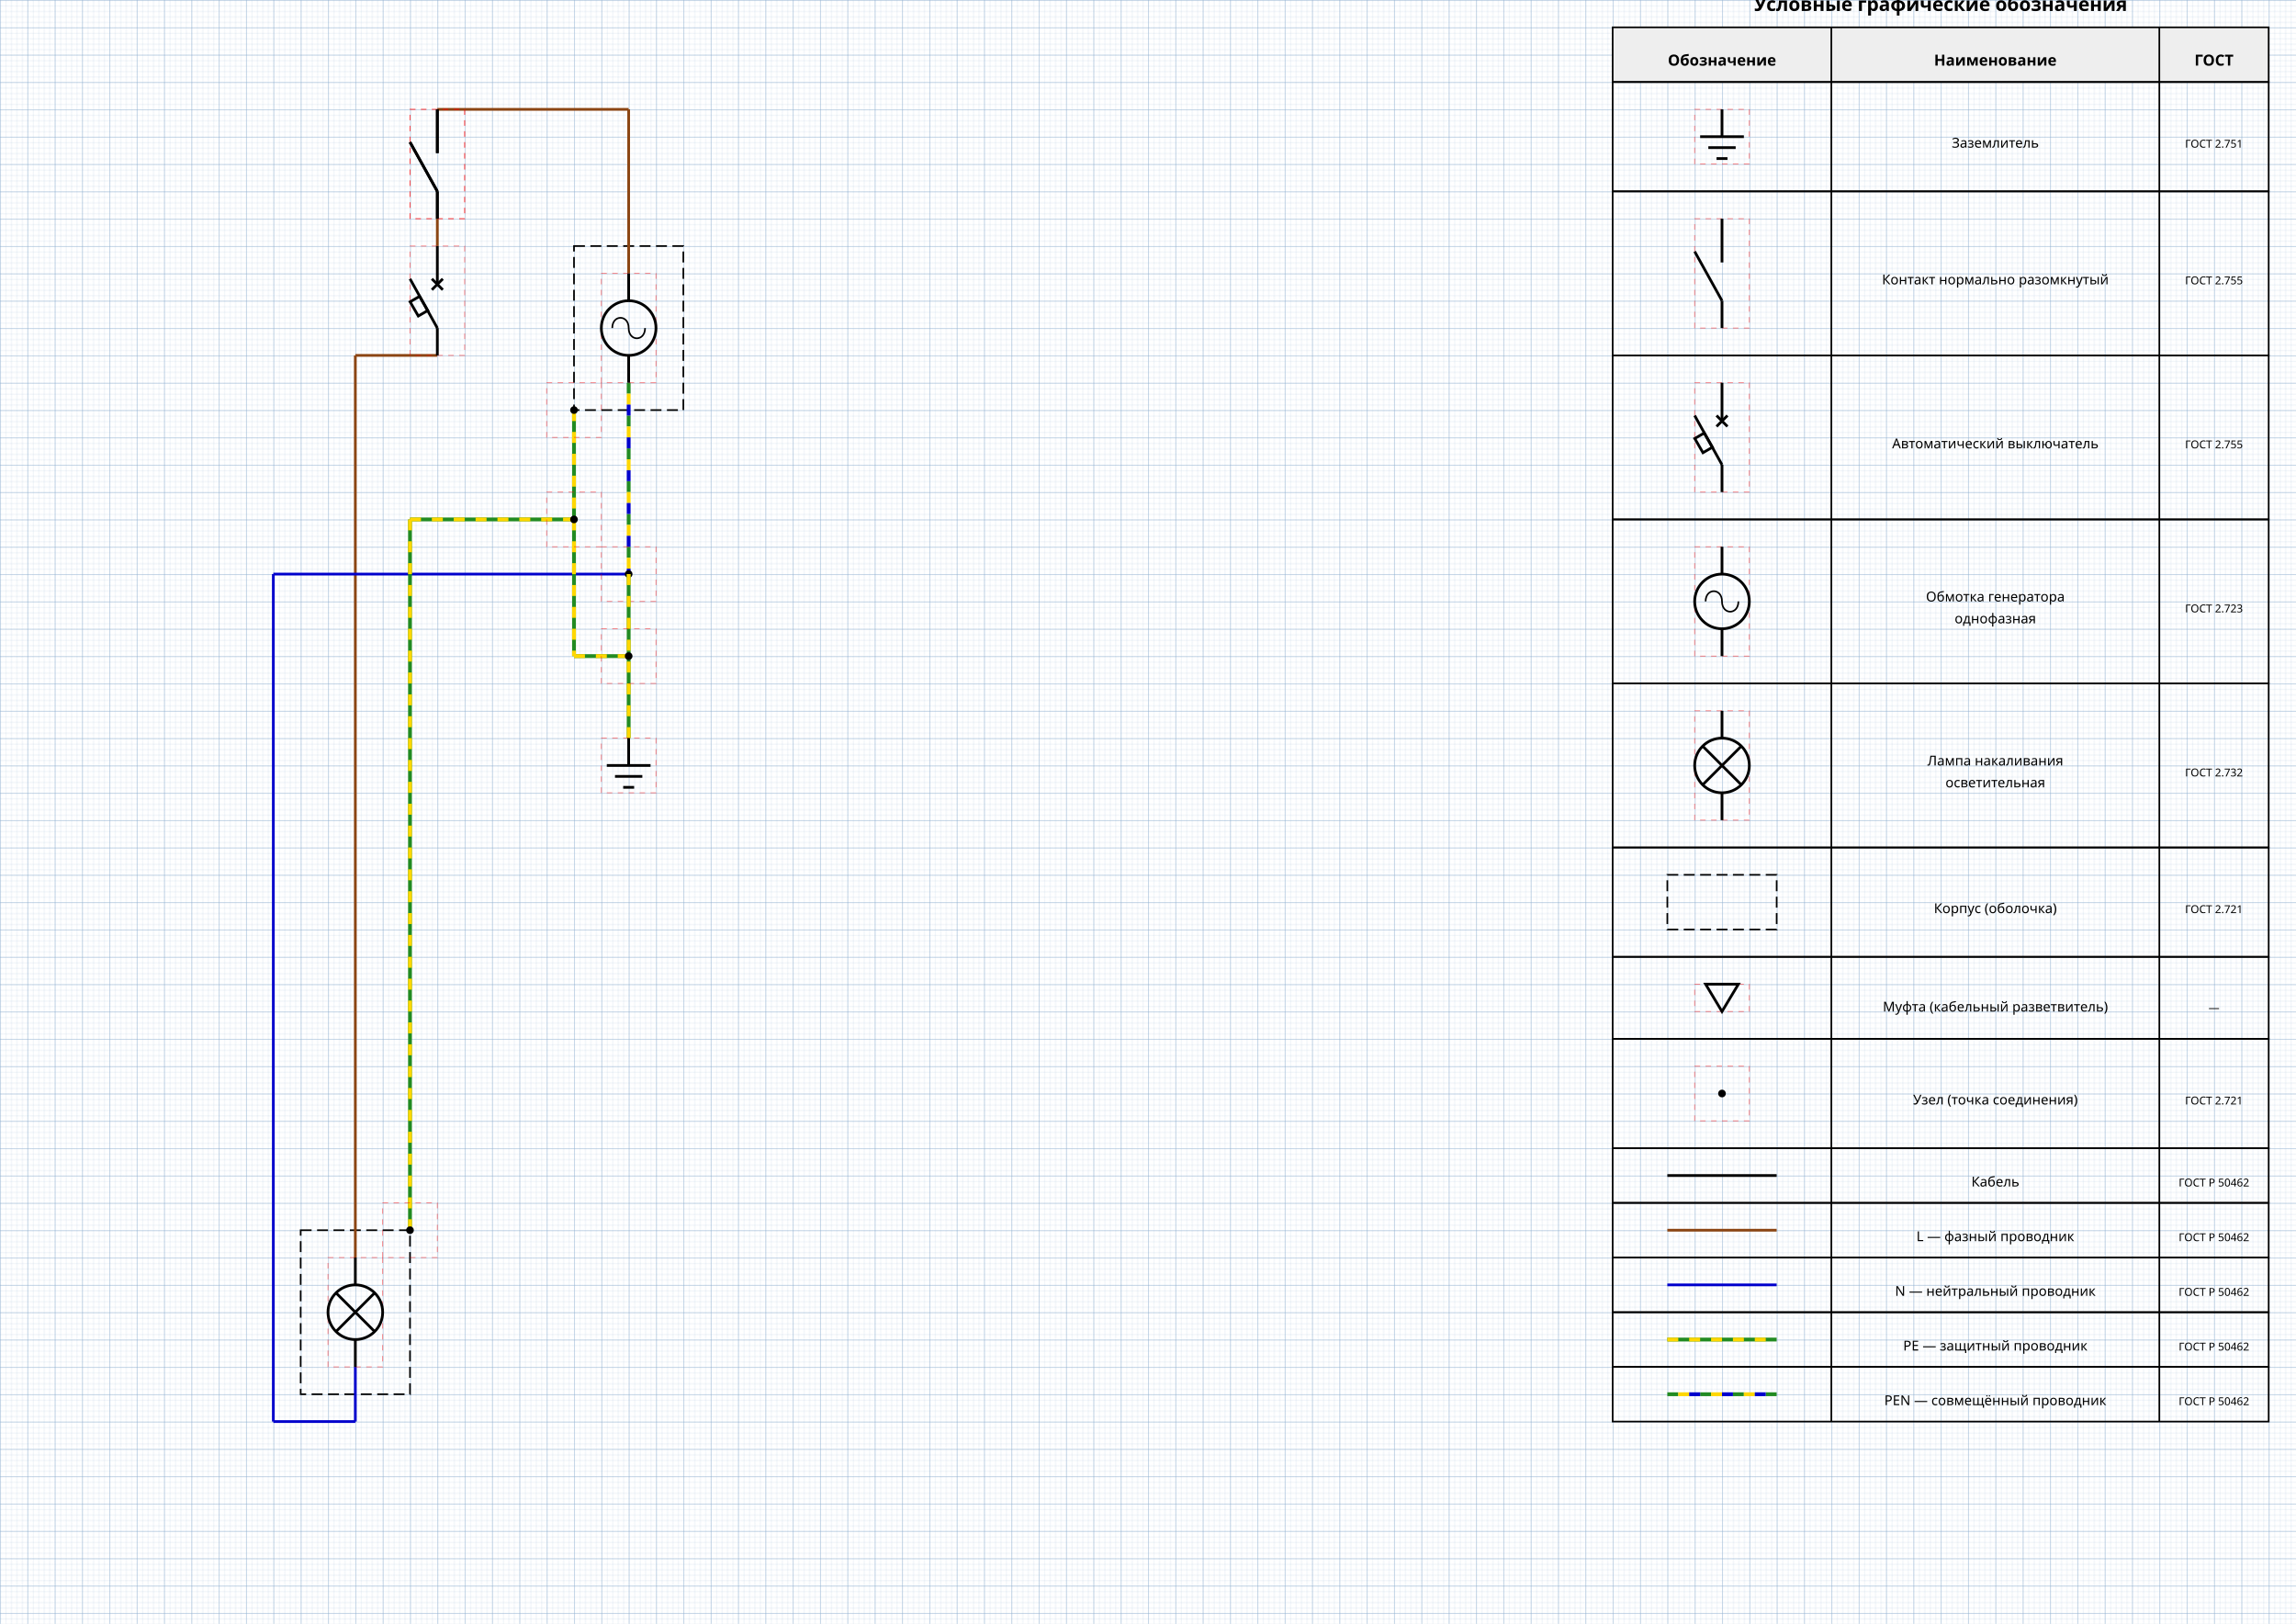
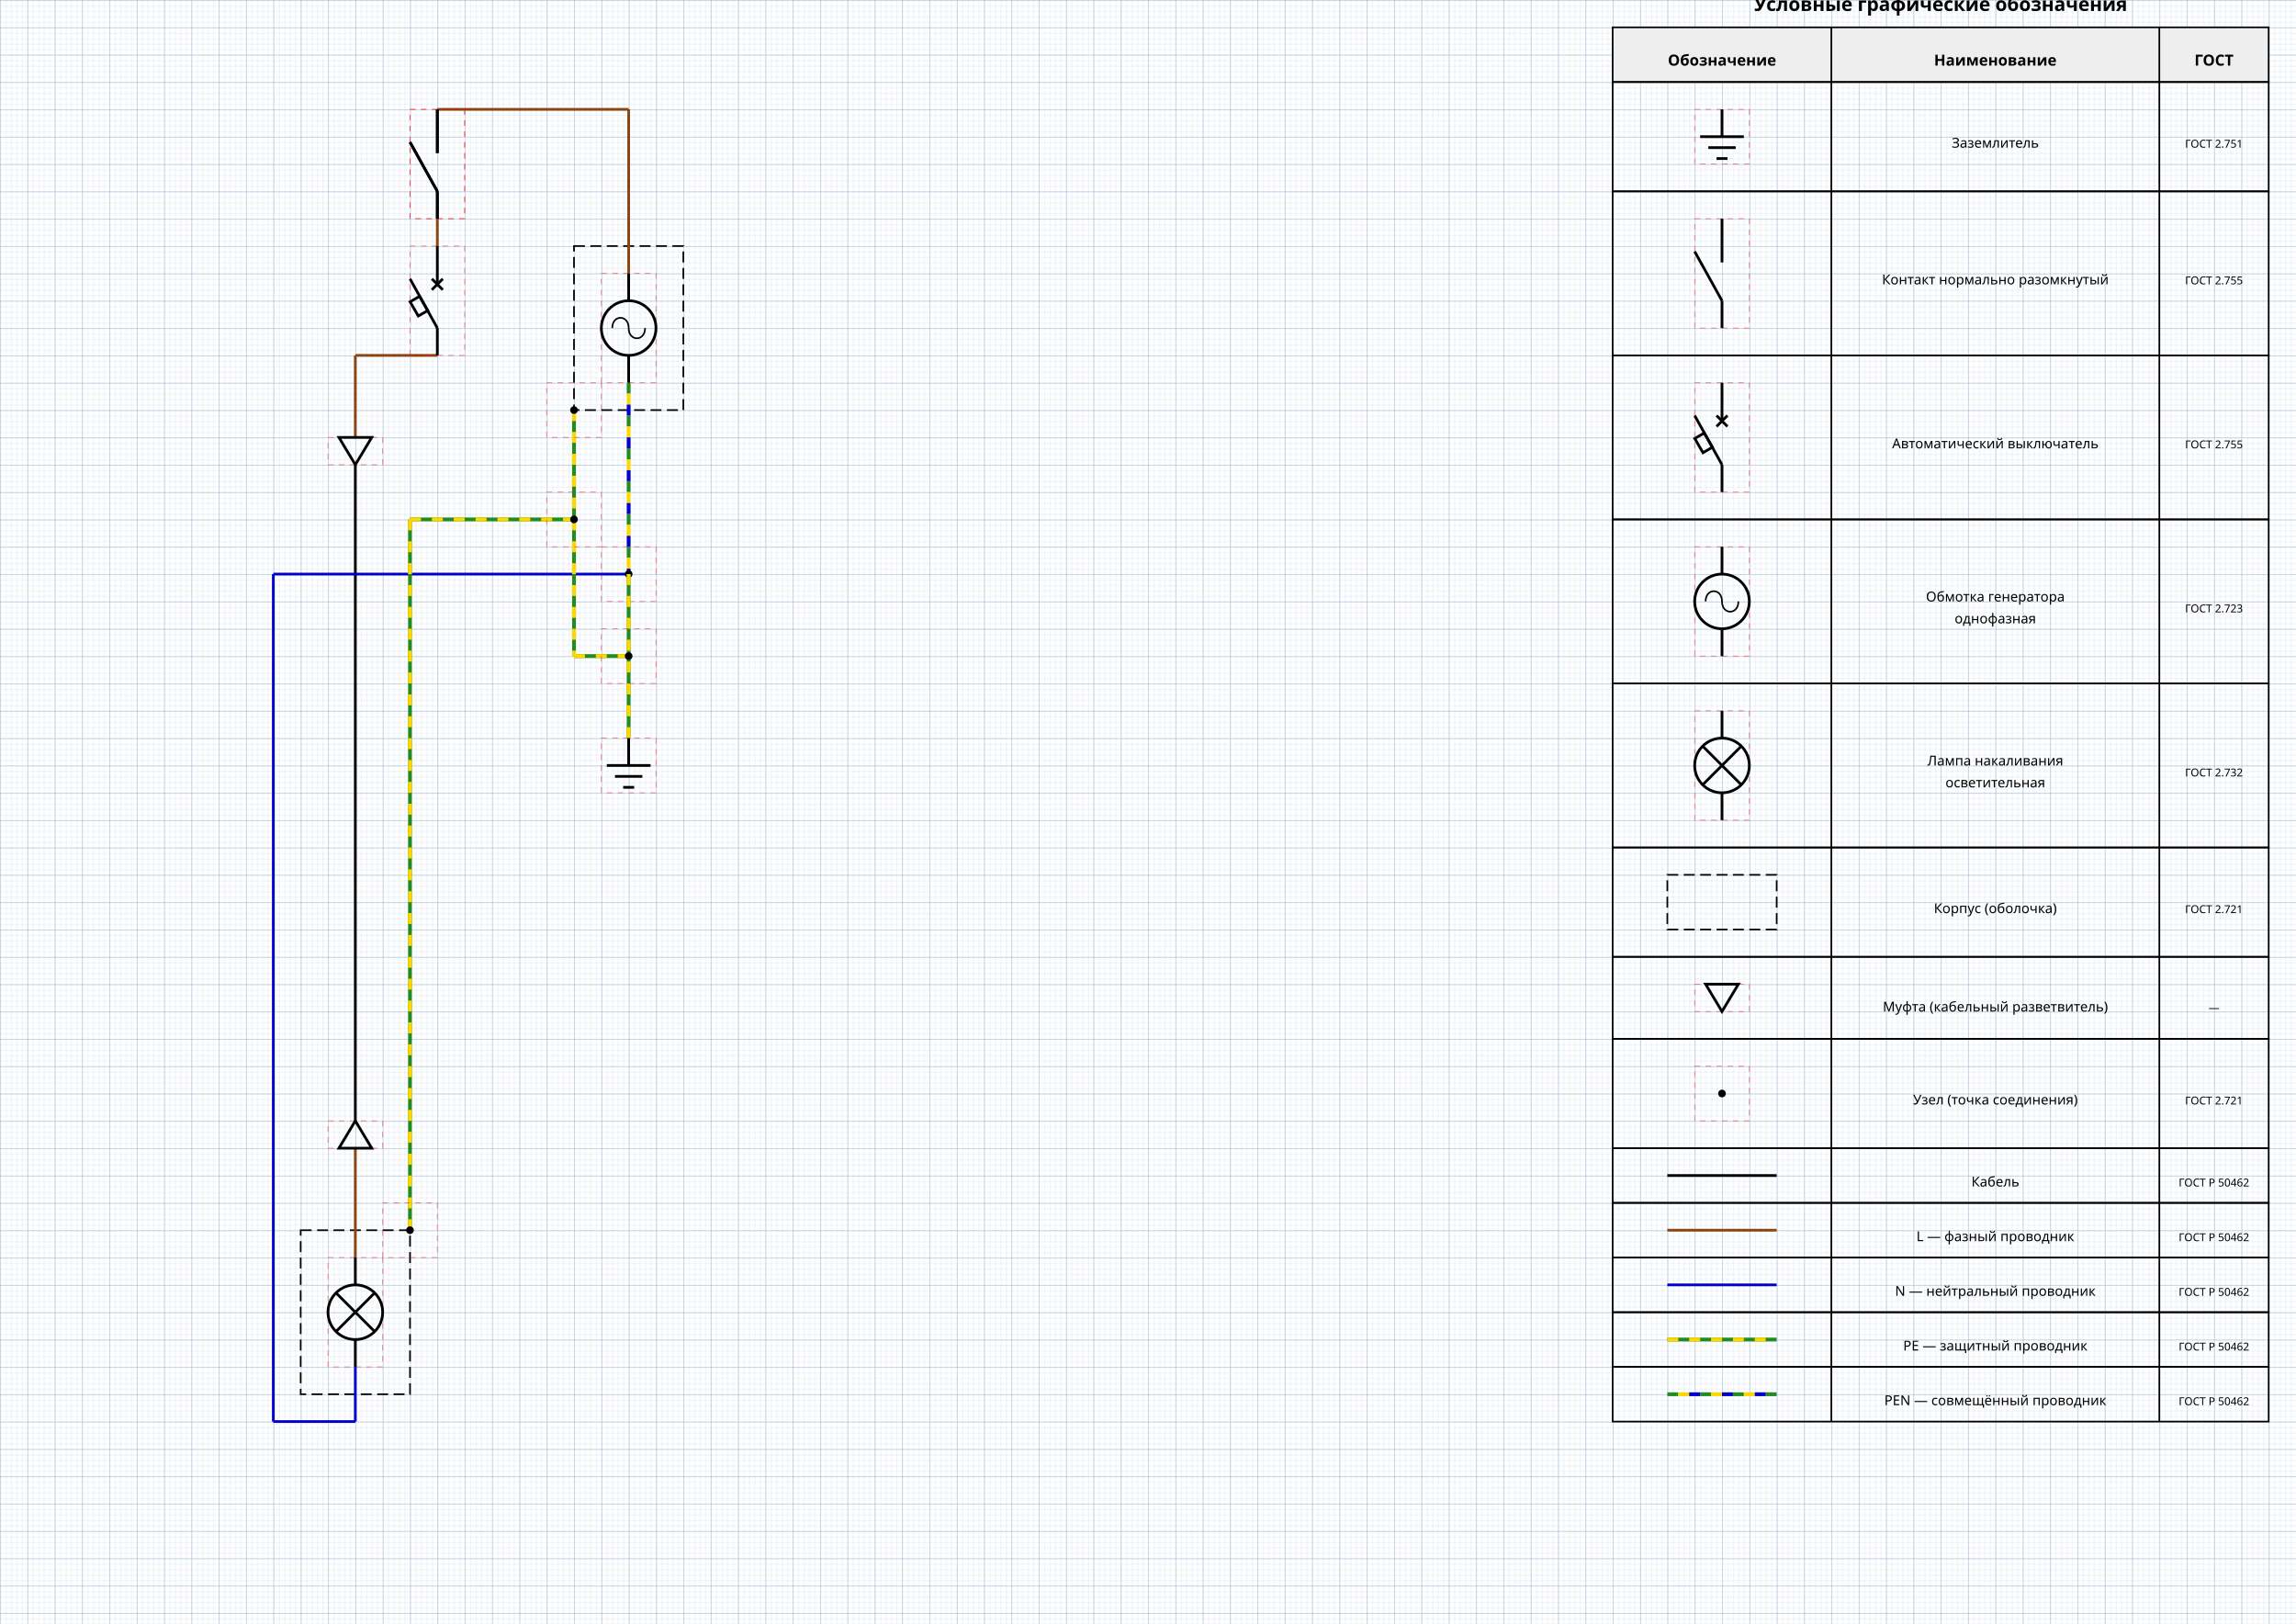
<svg xmlns="http://www.w3.org/2000/svg" width="420mm" height="297mm" viewBox="0 0 420 297">
  <rect width="420" height="297" fill="white" />
  <defs>
    <pattern id="mm1" width="1" height="1" patternUnits="userSpaceOnUse">
      <line x1="0" y1="0" x2="0" y2="1" stroke="#c8d8e8" stroke-width="0.1" />
      <line x1="0" y1="0" x2="1" y2="0" stroke="#c8d8e8" stroke-width="0.1" />
    </pattern>
    <pattern id="mm5" width="5" height="5" patternUnits="userSpaceOnUse">
      <rect width="5" height="5" fill="url(#mm1)" />
      <line x1="0" y1="0" x2="0" y2="5" stroke="#90b0d0" stroke-width="0.15" />
      <line x1="0" y1="0" x2="5" y2="0" stroke="#90b0d0" stroke-width="0.15" />
    </pattern>
    <symbol id="ugo-node" overflow="visible">
      <rect x="-5" y="-5" width="10" height="10" fill="none" stroke="red" stroke-width="0.15" stroke-dasharray="1,1" opacity="0.5" />
      <circle cx="0" cy="0" r="0.7" fill="black" stroke="none" />
    </symbol>
    <symbol id="ugo-ground" overflow="visible">
      <rect x="-5" y="0" width="10" height="10" fill="none" stroke="red" stroke-width="0.15" stroke-dasharray="1,1" opacity="0.5" />
      <g stroke="black" stroke-width="0.5">
        <line x1="0" y1="0" x2="0" y2="5" />
        <line x1="-4" y1="5" x2="4" y2="5" />
        <line x1="-2.5" y1="7" x2="2.5" y2="7" />
        <line x1="-1" y1="9" x2="1" y2="9" />
      </g>
    </symbol>
    <symbol id="ugo-contact" overflow="visible">
      <rect x="-5" y="0" width="10" height="20" fill="none" stroke="red" stroke-width="0.15" stroke-dasharray="1,1" opacity="0.5" />
      <g stroke="black" stroke-width="0.5" fill="none">
        <line x1="0" y1="0" x2="0" y2="8" />
        <line x1="0" y1="15" x2="-5" y2="6" />
        <line x1="0" y1="15" x2="0" y2="20" />
      </g>
    </symbol>
    <symbol id="ugo-breaker" overflow="visible">
      <rect x="-5" y="0" width="10" height="20" fill="none" stroke="red" stroke-width="0.15" stroke-dasharray="1,1" opacity="0.5" />
      <g stroke="black" stroke-width="0.5" fill="none">
        <line x1="0" y1="0" x2="0" y2="7" />
        <line x1="-1" y1="6" x2="1" y2="8" />
        <line x1="-1" y1="8" x2="1" y2="6" />
        <line x1="0" y1="15" x2="-5" y2="6" />
        <rect x="-2" y="-1.5" width="2" height="3" fill="none" stroke="black" stroke-width="0.5" transform="translate(-2.5, 10.5) rotate(-30)" />
        <line x1="0" y1="15" x2="0" y2="20" />
      </g>
    </symbol>
    <symbol id="ugo-generator" overflow="visible">
      <rect x="-5" y="0" width="10" height="20" fill="none" stroke="red" stroke-width="0.15" stroke-dasharray="1,1" opacity="0.5" />
      <g stroke="black" stroke-width="0.5" fill="none">
        <line x1="0" y1="0" x2="0" y2="5" />
        <circle cx="0" cy="10" r="5" />
        <path d="M-3,10 C-3,7.5 0,7.5 0,10 S3,12.5 3,10" stroke-width="0.3" />
        <line x1="0" y1="15" x2="0" y2="20" />
      </g>
    </symbol>
    <symbol id="ugo-lamp" overflow="visible">
      <rect x="-5" y="0" width="10" height="20" fill="none" stroke="red" stroke-width="0.15" stroke-dasharray="1,1" opacity="0.5" />
      <g stroke="black" stroke-width="0.5" fill="none">
        <line x1="0" y1="0" x2="0" y2="5" />
        <circle cx="0" cy="10" r="5" />
        <line x1="-3.5" y1="6.5" x2="3.5" y2="13.5" />
        <line x1="3.5" y1="6.5" x2="-3.5" y2="13.5" />
        <line x1="0" y1="15" x2="0" y2="20" />
      </g>
    </symbol>
    <symbol id="ugo-mufta" overflow="visible">
      <rect x="-5" y="0" width="10" height="5" fill="none" stroke="red" stroke-width="0.15" stroke-dasharray="1,1" opacity="0.5" />
      <polygon points="-3,0 3,0 0,5" stroke="black" stroke-width="0.5" fill="none" />
    </symbol>
  </defs>
  <rect width="420" height="297" fill="url(#mm5)" />
  <rect x="55" y="225" width="20" height="30" fill="none" stroke="black" stroke-width="0.3" stroke-dasharray="2,1" />
  <rect x="105" y="45" width="20" height="30" fill="none" stroke="black" stroke-width="0.3" stroke-dasharray="2,1" />
  <g stroke="#8B4513" stroke-width="0.5">
    <line x1="80" y1="65" x2="65" y2="65" />
-     <line x1="65" y1="65" x2="65" y2="230" />
+     <line x1="65" y1="65" x2="65" y2="80" />
+     <line x1="65" y1="210" x2="65" y2="230" />
    <line x1="80" y1="40" x2="80" y2="45" />
    <line x1="80" y1="20" x2="115" y2="20" />
    <line x1="115" y1="20" x2="115" y2="50" />
  </g>
  <use href="#ugo-contact" x="80" y="20" />
  <use href="#ugo-breaker" x="80" y="45" />
+   <use href="#ugo-mufta" x="65" y="80" />
+   <line x1="65" y1="85" x2="65" y2="205" stroke="black" stroke-width="0.5" />
+   <g transform="translate(65, 210) scale(1, -1)">
+     <use href="#ugo-mufta" />
+   </g>
  <g stroke="#0000CC" stroke-width="0.5">
    <line x1="50" y1="105" x2="115" y2="105" />
    <line x1="65" y1="250" x2="65" y2="260" />
    <line x1="65" y1="260" x2="50" y2="260" />
    <line x1="50" y1="260" x2="50" y2="105" />
  </g>
  <g stroke-width="0.7">
    <line x1="115" y1="70" x2="115" y2="105" stroke="#228B22" stroke-dasharray="2,4" stroke-dashoffset="0" />
    <line x1="115" y1="70" x2="115" y2="105" stroke="#FFD700" stroke-dasharray="2,4" stroke-dashoffset="4" />
    <line x1="115" y1="70" x2="115" y2="105" stroke="#0000CC" stroke-dasharray="2,4" stroke-dashoffset="2" />
  </g>
  <use href="#ugo-node" x="115" y="105" />
  <g stroke-width="0.7">
    <line x1="115" y1="105" x2="115" y2="135" stroke="#228B22" />
    <line x1="115" y1="105" x2="115" y2="135" stroke="#FFD700" stroke-dasharray="2,2" />
  </g>
  <g stroke-width="0.7">
    <line x1="75" y1="225" x2="75" y2="95" stroke="#228B22" />
    <line x1="75" y1="95" x2="105" y2="95" stroke="#228B22" />
    <line x1="105" y1="75" x2="105" y2="120" stroke="#228B22" />
    <line x1="105" y1="120" x2="115" y2="120" stroke="#228B22" />
    <line x1="75" y1="225" x2="75" y2="95" stroke="#FFD700" stroke-dasharray="2,2" />
    <line x1="75" y1="95" x2="105" y2="95" stroke="#FFD700" stroke-dasharray="2,2" />
    <line x1="105" y1="75" x2="105" y2="120" stroke="#FFD700" stroke-dasharray="2,2" />
    <line x1="105" y1="120" x2="115" y2="120" stroke="#FFD700" stroke-dasharray="2,2" />
  </g>
  <use href="#ugo-node" x="75" y="225" />
  <use href="#ugo-node" x="105" y="95" />
  <use href="#ugo-node" x="105" y="75" />
  <use href="#ugo-node" x="115" y="120" />
  <use href="#ugo-generator" x="115" y="50" />
  <use href="#ugo-lamp" x="65" y="230" />
  <use href="#ugo-contact" x="80" y="20" />
  <use href="#ugo-ground" x="115" y="135" />
  <g transform="translate(295, 5)" stroke="black" stroke-width="0.3" font-family="sans-serif">
    <text x="60" y="-3" font-size="3.5" font-weight="bold" text-anchor="middle" stroke="none" fill="black">Условные графические обозначения</text>
    <rect x="0" y="0" width="120" height="10" fill="#eee" stroke="black" />
    <text x="20" y="7" font-size="2.8" text-anchor="middle" stroke="none" fill="black" font-weight="bold">Обозначение</text>
    <text x="70" y="7" font-size="2.8" text-anchor="middle" stroke="none" fill="black" font-weight="bold">Наименование</text>
    <text x="110" y="7" font-size="2.8" text-anchor="middle" stroke="none" fill="black" font-weight="bold">ГОСТ</text>
    <line x1="40" y1="0" x2="40" y2="10" />
    <line x1="100" y1="0" x2="100" y2="10" />
    <rect x="0" y="10" width="120" height="20" fill="none" stroke="black" />
    <line x1="40" y1="10" x2="40" y2="30" />
    <line x1="100" y1="10" x2="100" y2="30" />
    <use href="#ugo-ground" x="20" y="15" />
    <text x="70" y="22" font-size="2.5" text-anchor="middle" stroke="none" fill="black">Заземлитель</text>
    <text x="110" y="22" font-size="2" text-anchor="middle" stroke="none" fill="black">ГОСТ 2.751</text>
    <rect x="0" y="30" width="120" height="30" fill="none" stroke="black" />
    <line x1="40" y1="30" x2="40" y2="60" />
    <line x1="100" y1="30" x2="100" y2="60" />
    <use href="#ugo-contact" x="20" y="35" />
    <text x="70" y="47" font-size="2.5" text-anchor="middle" stroke="none" fill="black">Контакт нормально разомкнутый</text>
    <text x="110" y="47" font-size="2" text-anchor="middle" stroke="none" fill="black">ГОСТ 2.755</text>
    <rect x="0" y="60" width="120" height="30" fill="none" stroke="black" />
    <line x1="40" y1="60" x2="40" y2="90" />
    <line x1="100" y1="60" x2="100" y2="90" />
    <use href="#ugo-breaker" x="20" y="65" />
    <text x="70" y="77" font-size="2.5" text-anchor="middle" stroke="none" fill="black">Автоматический выключатель</text>
    <text x="110" y="77" font-size="2" text-anchor="middle" stroke="none" fill="black">ГОСТ 2.755</text>
    <rect x="0" y="90" width="120" height="30" fill="none" stroke="black" />
    <line x1="40" y1="90" x2="40" y2="120" />
    <line x1="100" y1="90" x2="100" y2="120" />
    <use href="#ugo-generator" x="20" y="95" />
    <text x="70" y="105" font-size="2.5" text-anchor="middle" stroke="none" fill="black">Обмотка генератора</text>
    <text x="70" y="109" font-size="2.5" text-anchor="middle" stroke="none" fill="black">однофазная</text>
    <text x="110" y="107" font-size="2" text-anchor="middle" stroke="none" fill="black">ГОСТ 2.723</text>
    <rect x="0" y="120" width="120" height="30" fill="none" stroke="black" />
    <line x1="40" y1="120" x2="40" y2="150" />
    <line x1="100" y1="120" x2="100" y2="150" />
    <use href="#ugo-lamp" x="20" y="125" />
    <text x="70" y="135" font-size="2.5" text-anchor="middle" stroke="none" fill="black">Лампа накаливания</text>
    <text x="70" y="139" font-size="2.5" text-anchor="middle" stroke="none" fill="black">осветительная</text>
    <text x="110" y="137" font-size="2" text-anchor="middle" stroke="none" fill="black">ГОСТ 2.732</text>
    <rect x="0" y="150" width="120" height="20" fill="none" stroke="black" />
    <line x1="40" y1="150" x2="40" y2="170" />
    <line x1="100" y1="150" x2="100" y2="170" />
    <rect x="10" y="155" width="20" height="10" fill="none" stroke="black" stroke-dasharray="2,1" />
    <text x="70" y="162" font-size="2.5" text-anchor="middle" stroke="none" fill="black">Корпус (оболочка)</text>
    <text x="110" y="162" font-size="2" text-anchor="middle" stroke="none" fill="black">ГОСТ 2.721</text>
    <rect x="0" y="170" width="120" height="15" fill="none" stroke="black" />
    <line x1="40" y1="170" x2="40" y2="185" />
    <line x1="100" y1="170" x2="100" y2="185" />
    <use href="#ugo-mufta" x="20" y="175" />
    <text x="70" y="180" font-size="2.5" text-anchor="middle" stroke="none" fill="black">Муфта (кабельный разветвитель)</text>
    <text x="110" y="180" font-size="2" text-anchor="middle" stroke="none" fill="black">—</text>
    <rect x="0" y="185" width="120" height="20" fill="none" stroke="black" />
    <line x1="40" y1="185" x2="40" y2="205" />
    <line x1="100" y1="185" x2="100" y2="205" />
    <use href="#ugo-node" x="20" y="195" />
    <text x="70" y="197" font-size="2.5" text-anchor="middle" stroke="none" fill="black">Узел (точка соединения)</text>
    <text x="110" y="197" font-size="2" text-anchor="middle" stroke="none" fill="black">ГОСТ 2.721</text>
    <rect x="0" y="205" width="120" height="10" fill="none" stroke="black" />
    <line x1="40" y1="205" x2="40" y2="215" />
    <line x1="100" y1="205" x2="100" y2="215" />
    <line x1="10" y1="210" x2="30" y2="210" stroke="black" stroke-width="0.5" />
    <text x="70" y="212" font-size="2.5" text-anchor="middle" stroke="none" fill="black">Кабель</text>
    <text x="110" y="212" font-size="2" text-anchor="middle" stroke="none" fill="black">ГОСТ Р 50462</text>
    <rect x="0" y="215" width="120" height="10" fill="none" stroke="black" />
    <line x1="40" y1="215" x2="40" y2="225" />
    <line x1="100" y1="215" x2="100" y2="225" />
    <line x1="10" y1="220" x2="30" y2="220" stroke="#8B4513" stroke-width="0.5" />
    <text x="70" y="222" font-size="2.5" text-anchor="middle" stroke="none" fill="black">L — фазный проводник</text>
    <text x="110" y="222" font-size="2" text-anchor="middle" stroke="none" fill="black">ГОСТ Р 50462</text>
    <rect x="0" y="225" width="120" height="10" fill="none" stroke="black" />
    <line x1="40" y1="225" x2="40" y2="235" />
    <line x1="100" y1="225" x2="100" y2="235" />
    <line x1="10" y1="230" x2="30" y2="230" stroke="#0000CC" stroke-width="0.5" />
    <text x="70" y="232" font-size="2.5" text-anchor="middle" stroke="none" fill="black">N — нейтральный проводник</text>
    <text x="110" y="232" font-size="2" text-anchor="middle" stroke="none" fill="black">ГОСТ Р 50462</text>
    <rect x="0" y="235" width="120" height="10" fill="none" stroke="black" />
    <line x1="40" y1="235" x2="40" y2="245" />
    <line x1="100" y1="235" x2="100" y2="245" />
    <line x1="10" y1="240" x2="30" y2="240" stroke="#228B22" stroke-width="0.7" />
    <line x1="10" y1="240" x2="30" y2="240" stroke="#FFD700" stroke-width="0.7" stroke-dasharray="2,2" />
    <text x="70" y="242" font-size="2.5" text-anchor="middle" stroke="none" fill="black">PE — защитный проводник</text>
    <text x="110" y="242" font-size="2" text-anchor="middle" stroke="none" fill="black">ГОСТ Р 50462</text>
    <rect x="0" y="245" width="120" height="10" fill="none" stroke="black" />
    <line x1="40" y1="245" x2="40" y2="255" />
    <line x1="100" y1="245" x2="100" y2="255" />
    <line x1="10" y1="250" x2="30" y2="250" stroke="#228B22" stroke-width="0.7" stroke-dasharray="2,4" stroke-dashoffset="0" />
    <line x1="10" y1="250" x2="30" y2="250" stroke="#FFD700" stroke-width="0.7" stroke-dasharray="2,4" stroke-dashoffset="4" />
    <line x1="10" y1="250" x2="30" y2="250" stroke="#0000CC" stroke-width="0.7" stroke-dasharray="2,4" stroke-dashoffset="2" />
    <text x="70" y="252" font-size="2.5" text-anchor="middle" stroke="none" fill="black">PEN — совмещённый проводник</text>
    <text x="110" y="252" font-size="2" text-anchor="middle" stroke="none" fill="black">ГОСТ Р 50462</text>
  </g>
</svg>
